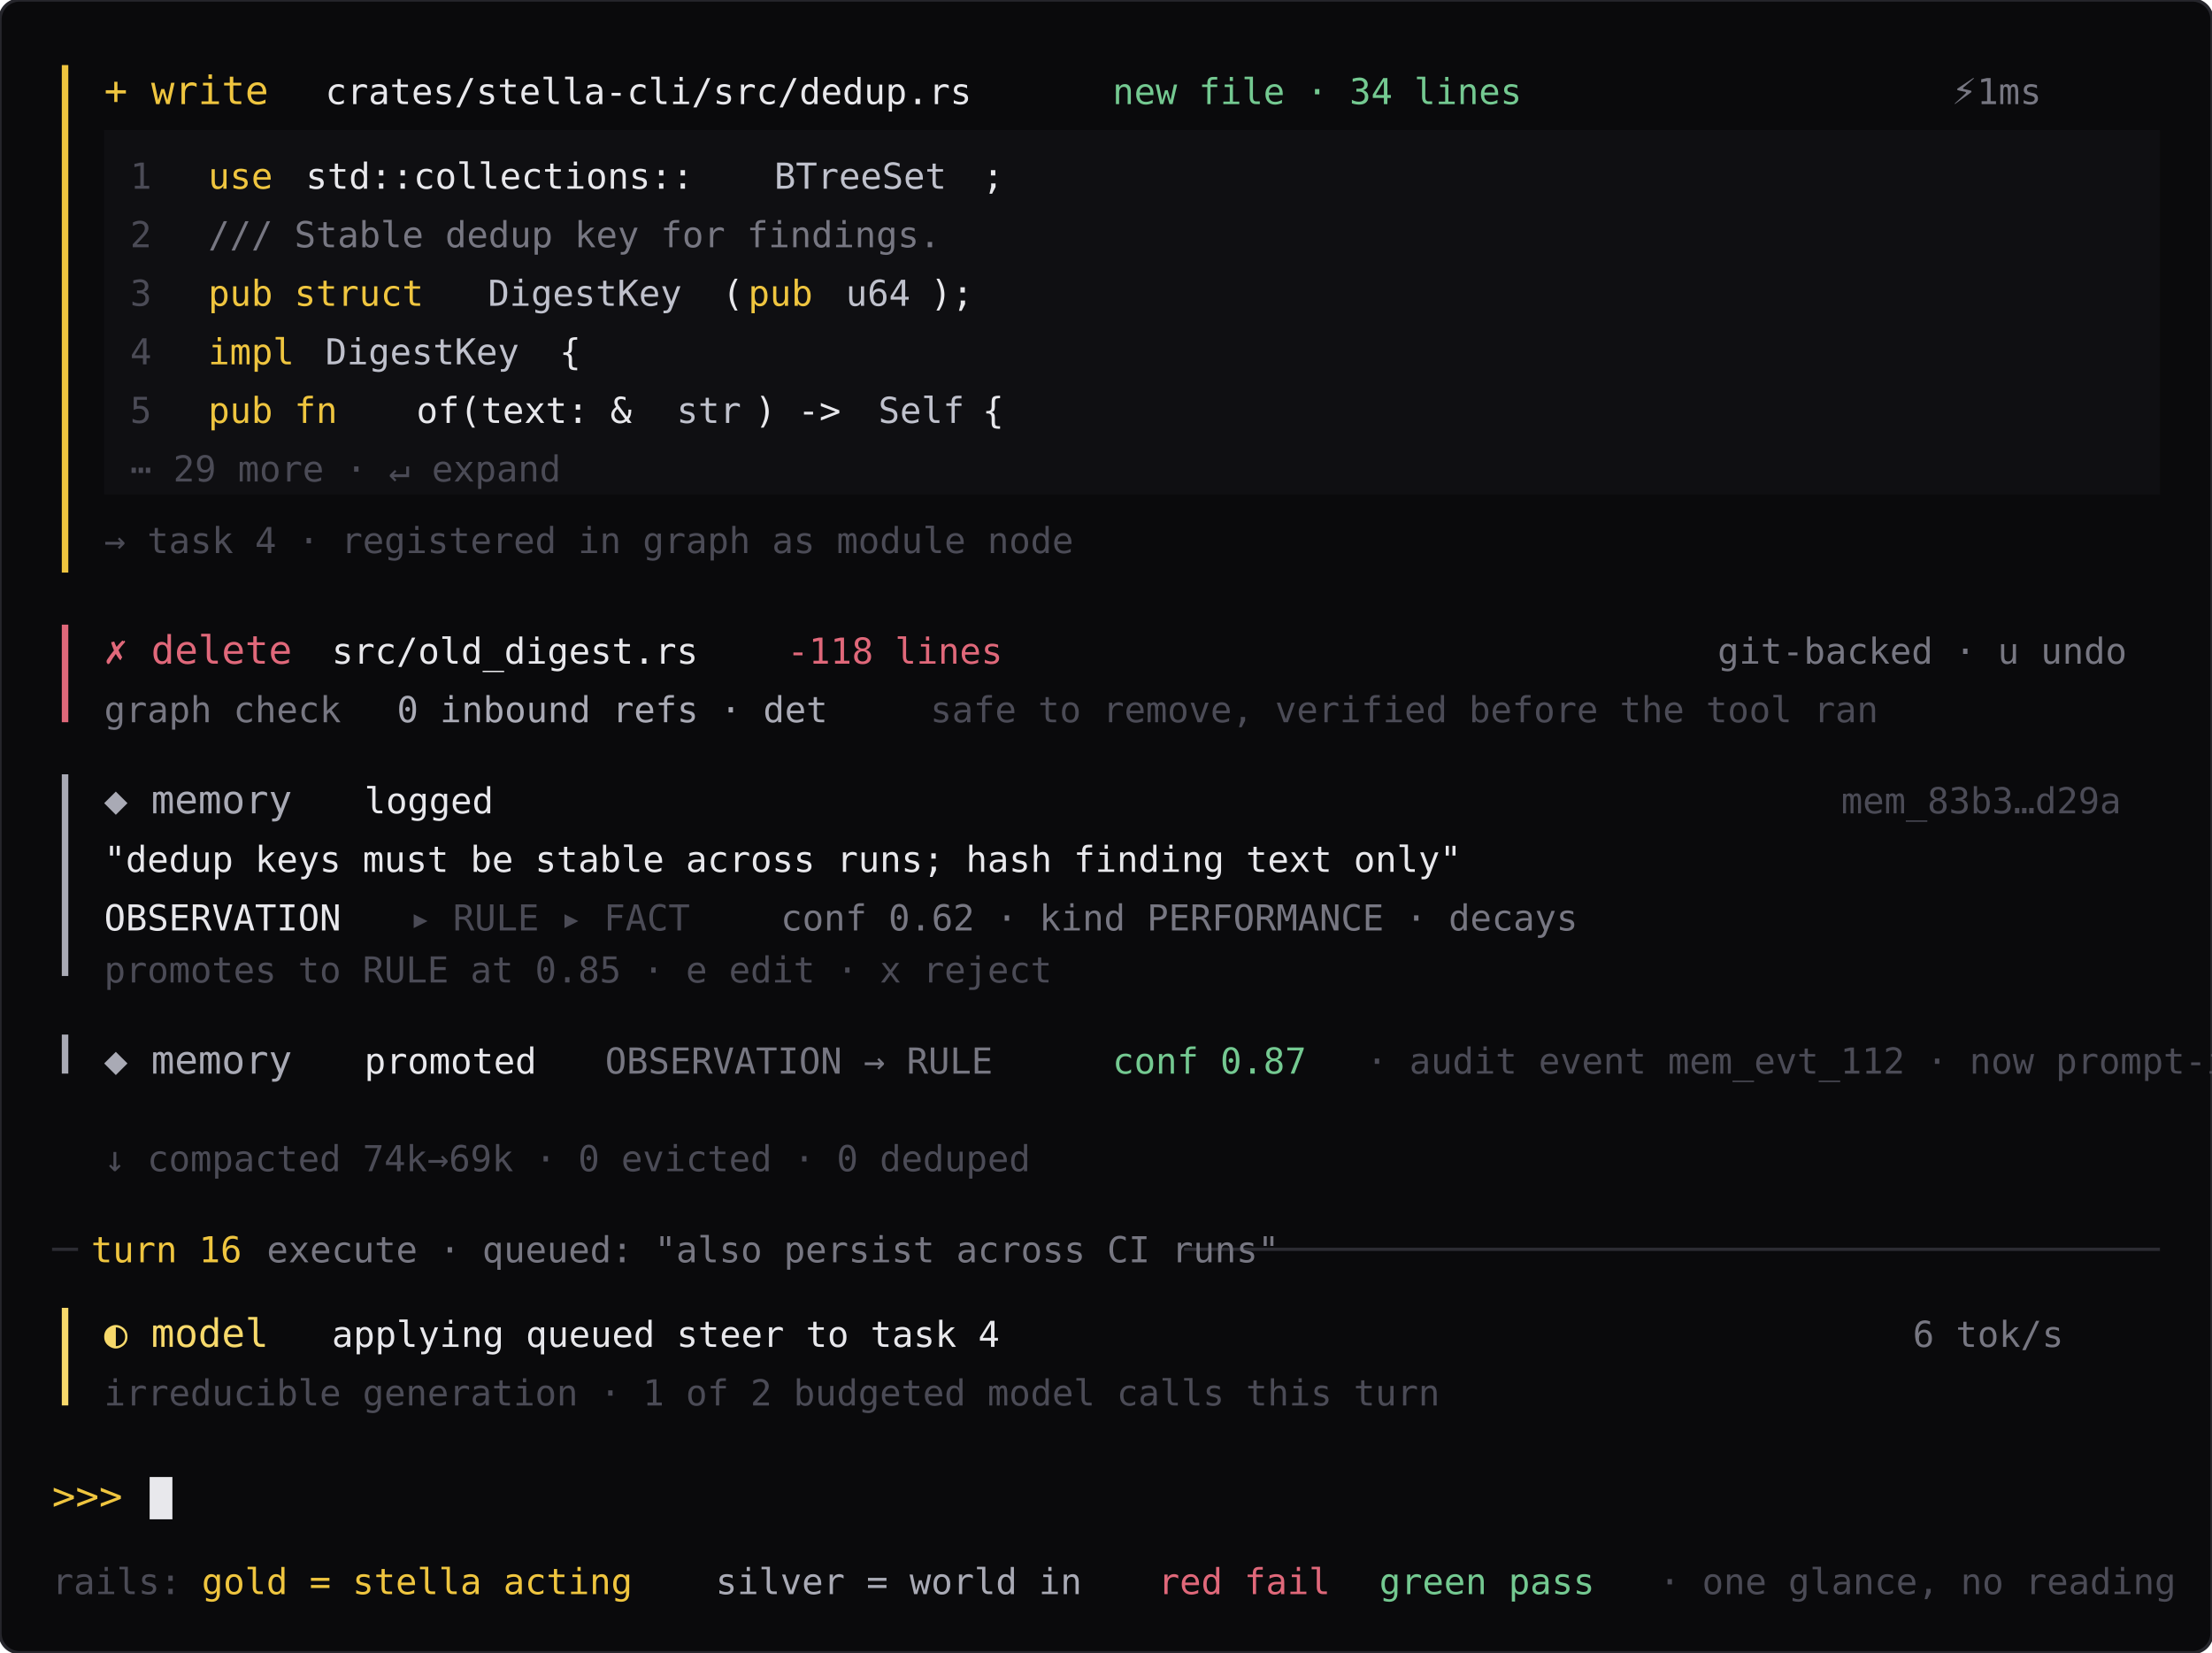
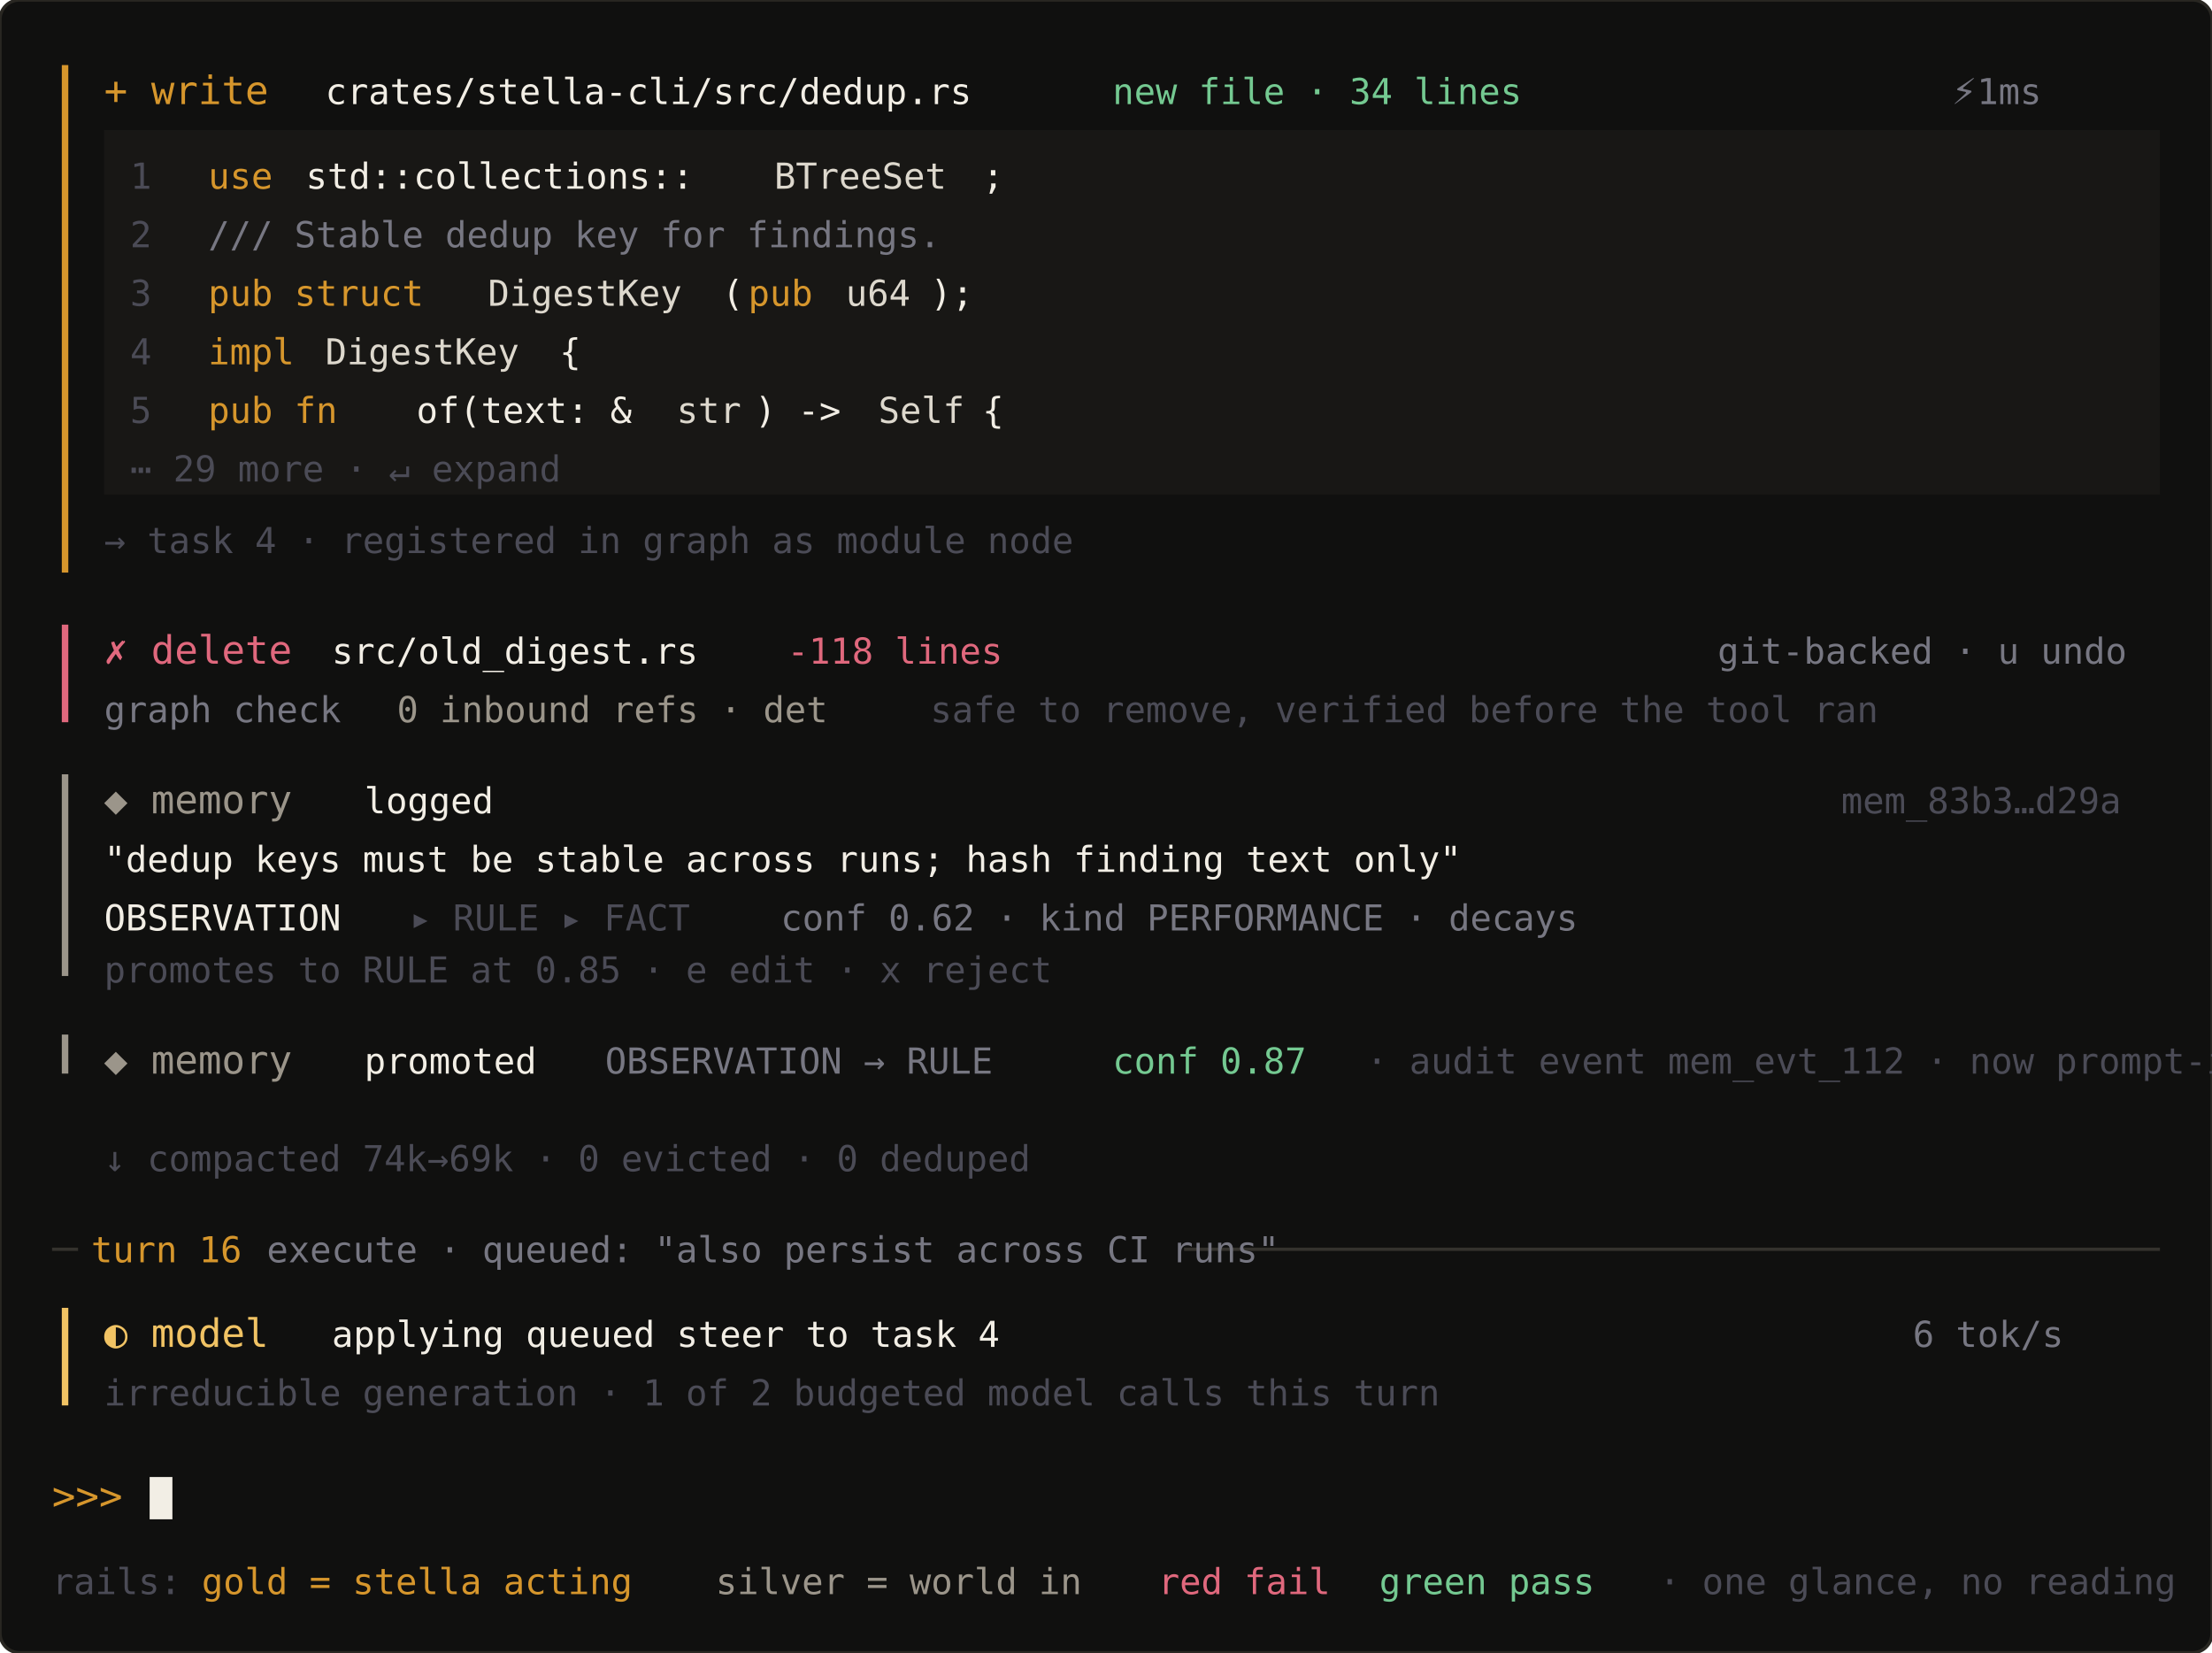
<svg xmlns="http://www.w3.org/2000/svg" viewBox="0 0 680 508" width="680" height="508" font-family="DejaVu Sans Mono, JetBrains Mono, monospace">
-   <rect x="0" y="0" width="680" height="508" rx="6" fill="#0A0A0C" stroke="#26262C" stroke-width="1" />
-   <line x1="20" y1="20" x2="20" y2="176" stroke="#EFC53F" stroke-width="2" />
-   <text x="32" y="32" font-size="12" fill="#EFC53F">+ write</text>
-   <text x="100" y="32" font-size="11" fill="#E8E8EC">crates/stella-cli/src/dedup.rs</text>
+   <rect x="0" y="0" width="680" height="508" rx="6" fill="#10100F" stroke="#292722" stroke-width="1" />
+   <line x1="20" y1="20" x2="20" y2="176" stroke="#D6962C" stroke-width="2" />
+   <text x="32" y="32" font-size="12" fill="#D6962C">+ write</text>
+   <text x="100" y="32" font-size="11" fill="#F2EEE5">crates/stella-cli/src/dedup.rs</text>
  <text x="342" y="32" font-size="11" fill="#74C991">new file · 34 lines</text>
  <text x="600" y="32" font-size="11" fill="#777782">⚡1ms</text>
-   <rect x="32" y="40" width="632" height="112" fill="#0F0F12" />
+   <rect x="32" y="40" width="632" height="112" fill="#181715" />
  <text x="40" y="58" font-size="11" fill="#4B4B56">1</text>
-   <text x="64" y="58" font-size="11" fill="#EFC53F">use</text>
-   <text x="94" y="58" font-size="11" fill="#E8E8EC">std::collections::</text>
-   <text x="238" y="58" font-size="11" fill="#BFC1CC">BTreeSet</text>
-   <text x="302" y="58" font-size="11" fill="#E8E8EC">;</text>
+   <text x="64" y="58" font-size="11" fill="#D6962C">use</text>
+   <text x="94" y="58" font-size="11" fill="#F2EEE5">std::collections::</text>
+   <text x="238" y="58" font-size="11" fill="#DDD8CD">BTreeSet</text>
+   <text x="302" y="58" font-size="11" fill="#F2EEE5">;</text>
  <text x="40" y="76" font-size="11" fill="#4B4B56">2</text>
  <text x="64" y="76" font-size="11" fill="#777782">/// Stable dedup key for findings.</text>
  <text x="40" y="94" font-size="11" fill="#4B4B56">3</text>
-   <text x="64" y="94" font-size="11" fill="#EFC53F">pub struct</text>
-   <text x="150" y="94" font-size="11" fill="#BFC1CC">DigestKey</text>
-   <text x="222" y="94" font-size="11" fill="#E8E8EC">(</text>
-   <text x="230" y="94" font-size="11" fill="#EFC53F">pub</text>
-   <text x="260" y="94" font-size="11" fill="#BFC1CC">u64</text>
-   <text x="286" y="94" font-size="11" fill="#E8E8EC">);</text>
+   <text x="64" y="94" font-size="11" fill="#D6962C">pub struct</text>
+   <text x="150" y="94" font-size="11" fill="#DDD8CD">DigestKey</text>
+   <text x="222" y="94" font-size="11" fill="#F2EEE5">(</text>
+   <text x="230" y="94" font-size="11" fill="#D6962C">pub</text>
+   <text x="260" y="94" font-size="11" fill="#DDD8CD">u64</text>
+   <text x="286" y="94" font-size="11" fill="#F2EEE5">);</text>
  <text x="40" y="112" font-size="11" fill="#4B4B56">4</text>
-   <text x="64" y="112" font-size="11" fill="#EFC53F">impl</text>
-   <text x="100" y="112" font-size="11" fill="#BFC1CC">DigestKey</text>
-   <text x="172" y="112" font-size="11" fill="#E8E8EC">{</text>
+   <text x="64" y="112" font-size="11" fill="#D6962C">impl</text>
+   <text x="100" y="112" font-size="11" fill="#DDD8CD">DigestKey</text>
+   <text x="172" y="112" font-size="11" fill="#F2EEE5">{</text>
  <text x="40" y="130" font-size="11" fill="#4B4B56">5</text>
-   <text x="64" y="130" font-size="11" fill="#EFC53F">  pub fn</text>
-   <text x="128" y="130" font-size="11" fill="#E8E8EC">of(text: &amp;</text>
-   <text x="208" y="130" font-size="11" fill="#BFC1CC">str</text>
-   <text x="232" y="130" font-size="11" fill="#E8E8EC">) -&gt; </text>
-   <text x="270" y="130" font-size="11" fill="#BFC1CC">Self</text>
-   <text x="302" y="130" font-size="11" fill="#E8E8EC"> {</text>
+   <text x="64" y="130" font-size="11" fill="#D6962C">  pub fn</text>
+   <text x="128" y="130" font-size="11" fill="#F2EEE5">of(text: &amp;</text>
+   <text x="208" y="130" font-size="11" fill="#DDD8CD">str</text>
+   <text x="232" y="130" font-size="11" fill="#F2EEE5">) -&gt; </text>
+   <text x="270" y="130" font-size="11" fill="#DDD8CD">Self</text>
+   <text x="302" y="130" font-size="11" fill="#F2EEE5"> {</text>
  <text x="40" y="148" font-size="11" fill="#4B4B56">⋯ 29 more · ↵ expand</text>
  <text x="32" y="170" font-size="11" fill="#4B4B56">→ task 4 · registered in graph as module node</text>
-   <line x1="20" y1="192" x2="20" y2="222" stroke="#E0687A" stroke-width="2" />
-   <text x="32" y="204" font-size="12" fill="#E0687A">✗ delete</text>
-   <text x="102" y="204" font-size="11" fill="#E8E8EC">src/old_digest.rs</text>
-   <text x="242" y="204" font-size="11" fill="#E0687A">-118 lines</text>
+   <line x1="20" y1="192" x2="20" y2="222" stroke="#E0687D" stroke-width="2" />
+   <text x="32" y="204" font-size="12" fill="#E0687D">✗ delete</text>
+   <text x="102" y="204" font-size="11" fill="#F2EEE5">src/old_digest.rs</text>
+   <text x="242" y="204" font-size="11" fill="#E0687D">-118 lines</text>
  <text x="528" y="204" font-size="11" fill="#777782">git-backed · u undo</text>
  <text x="32" y="222" font-size="11" fill="#777782">graph check</text>
-   <text x="122" y="222" font-size="11" fill="#A9AAB5">0 inbound refs · det</text>
+   <text x="122" y="222" font-size="11" fill="#9B958A">0 inbound refs · det</text>
  <text x="286" y="222" font-size="11" fill="#4B4B56">safe to remove, verified before the tool ran</text>
-   <line x1="20" y1="238" x2="20" y2="300" stroke="#A9AAB5" stroke-width="2" />
-   <text x="32" y="250" font-size="12" fill="#A9AAB5">◆ memory</text>
-   <text x="112" y="250" font-size="11" fill="#E8E8EC">logged</text>
+   <line x1="20" y1="238" x2="20" y2="300" stroke="#9B958A" stroke-width="2" />
+   <text x="32" y="250" font-size="12" fill="#9B958A">◆ memory</text>
+   <text x="112" y="250" font-size="11" fill="#F2EEE5">logged</text>
  <text x="566" y="250" font-size="11" fill="#4B4B56">mem_83b3…d29a</text>
-   <text x="32" y="268" font-size="11" fill="#E8E8EC">"dedup keys must be stable across runs; hash finding text only"</text>
-   <text x="32" y="286" font-size="11" fill="#E8E8EC">OBSERVATION</text>
+   <text x="32" y="268" font-size="11" fill="#F2EEE5">"dedup keys must be stable across runs; hash finding text only"</text>
+   <text x="32" y="286" font-size="11" fill="#F2EEE5">OBSERVATION</text>
  <text x="126" y="286" font-size="11" fill="#4B4B56">▸ RULE ▸ FACT</text>
  <text x="240" y="286" font-size="11" fill="#777782">conf 0.62 · kind PERFORMANCE · decays</text>
  <text x="32" y="302" font-size="11" fill="#4B4B56">promotes to RULE at 0.85 · e edit · x reject</text>
-   <line x1="20" y1="318" x2="20" y2="330" stroke="#A9AAB5" stroke-width="2" />
-   <text x="32" y="330" font-size="12" fill="#A9AAB5">◆ memory</text>
-   <text x="112" y="330" font-size="11" fill="#E8E8EC">promoted</text>
+   <line x1="20" y1="318" x2="20" y2="330" stroke="#9B958A" stroke-width="2" />
+   <text x="32" y="330" font-size="12" fill="#9B958A">◆ memory</text>
+   <text x="112" y="330" font-size="11" fill="#F2EEE5">promoted</text>
  <text x="186" y="330" font-size="11" fill="#777782">OBSERVATION → RULE</text>
  <text x="342" y="330" font-size="11" fill="#74C991">conf 0.87</text>
  <text x="420" y="330" font-size="11" fill="#4B4B56">· audit event mem_evt_112 · now prompt-injected</text>
  <text x="32" y="360" font-size="11" fill="#4B4B56">↓ compacted 74k→69k · 0 evicted · 0 deduped</text>
-   <line x1="16" y1="384" x2="664" y2="384" stroke="#2C2C33" stroke-width="1" />
-   <rect x="24" y="376" width="340" height="14" fill="#0A0A0C" />
-   <text x="28" y="388" font-size="11" fill="#EFC53F">turn 16</text>
+   <line x1="16" y1="384" x2="664" y2="384" stroke="#34322D" stroke-width="1" />
+   <rect x="24" y="376" width="340" height="14" fill="#10100F" />
+   <text x="28" y="388" font-size="11" fill="#D6962C">turn 16</text>
  <text x="82" y="388" font-size="11" fill="#777782">execute · queued: "also persist across CI runs"</text>
-   <line x1="20" y1="402" x2="20" y2="432" stroke="#F7D96B" stroke-width="2" />
-   <text x="32" y="414" font-size="12" fill="#F7D96B">◐ model</text>
-   <text x="102" y="414" font-size="11" fill="#E8E8EC">applying queued steer to task 4</text>
+   <line x1="20" y1="402" x2="20" y2="432" stroke="#F1C364" stroke-width="2" />
+   <text x="32" y="414" font-size="12" fill="#F1C364">◐ model</text>
+   <text x="102" y="414" font-size="11" fill="#F2EEE5">applying queued steer to task 4</text>
  <text x="588" y="414" font-size="11" fill="#777782">6 tok/s</text>
  <text x="32" y="432" font-size="11" fill="#4B4B56">irreducible generation · 1 of 2 budgeted model calls this turn</text>
-   <text x="16" y="464" font-size="12" fill="#EFC53F" font-weight="500">&gt;&gt;&gt;</text>
-   <rect x="46" y="454" width="7" height="13" fill="#E8E8EC" />
+   <text x="16" y="464" font-size="12" fill="#D6962C" font-weight="500">&gt;&gt;&gt;</text>
+   <rect x="46" y="454" width="7" height="13" fill="#F2EEE5" />
  <text x="16" y="490" font-size="11" fill="#4B4B56">rails:</text>
-   <text x="62" y="490" font-size="11" fill="#EFC53F">gold = stella acting</text>
-   <text x="220" y="490" font-size="11" fill="#A9AAB5">silver = world in</text>
-   <text x="356" y="490" font-size="11" fill="#E0687A">red fail</text>
+   <text x="62" y="490" font-size="11" fill="#D6962C">gold = stella acting</text>
+   <text x="220" y="490" font-size="11" fill="#9B958A">silver = world in</text>
+   <text x="356" y="490" font-size="11" fill="#E0687D">red fail</text>
  <text x="424" y="490" font-size="11" fill="#74C991">green pass</text>
  <text x="510" y="490" font-size="11" fill="#4B4B56">· one glance, no reading</text>
</svg>
